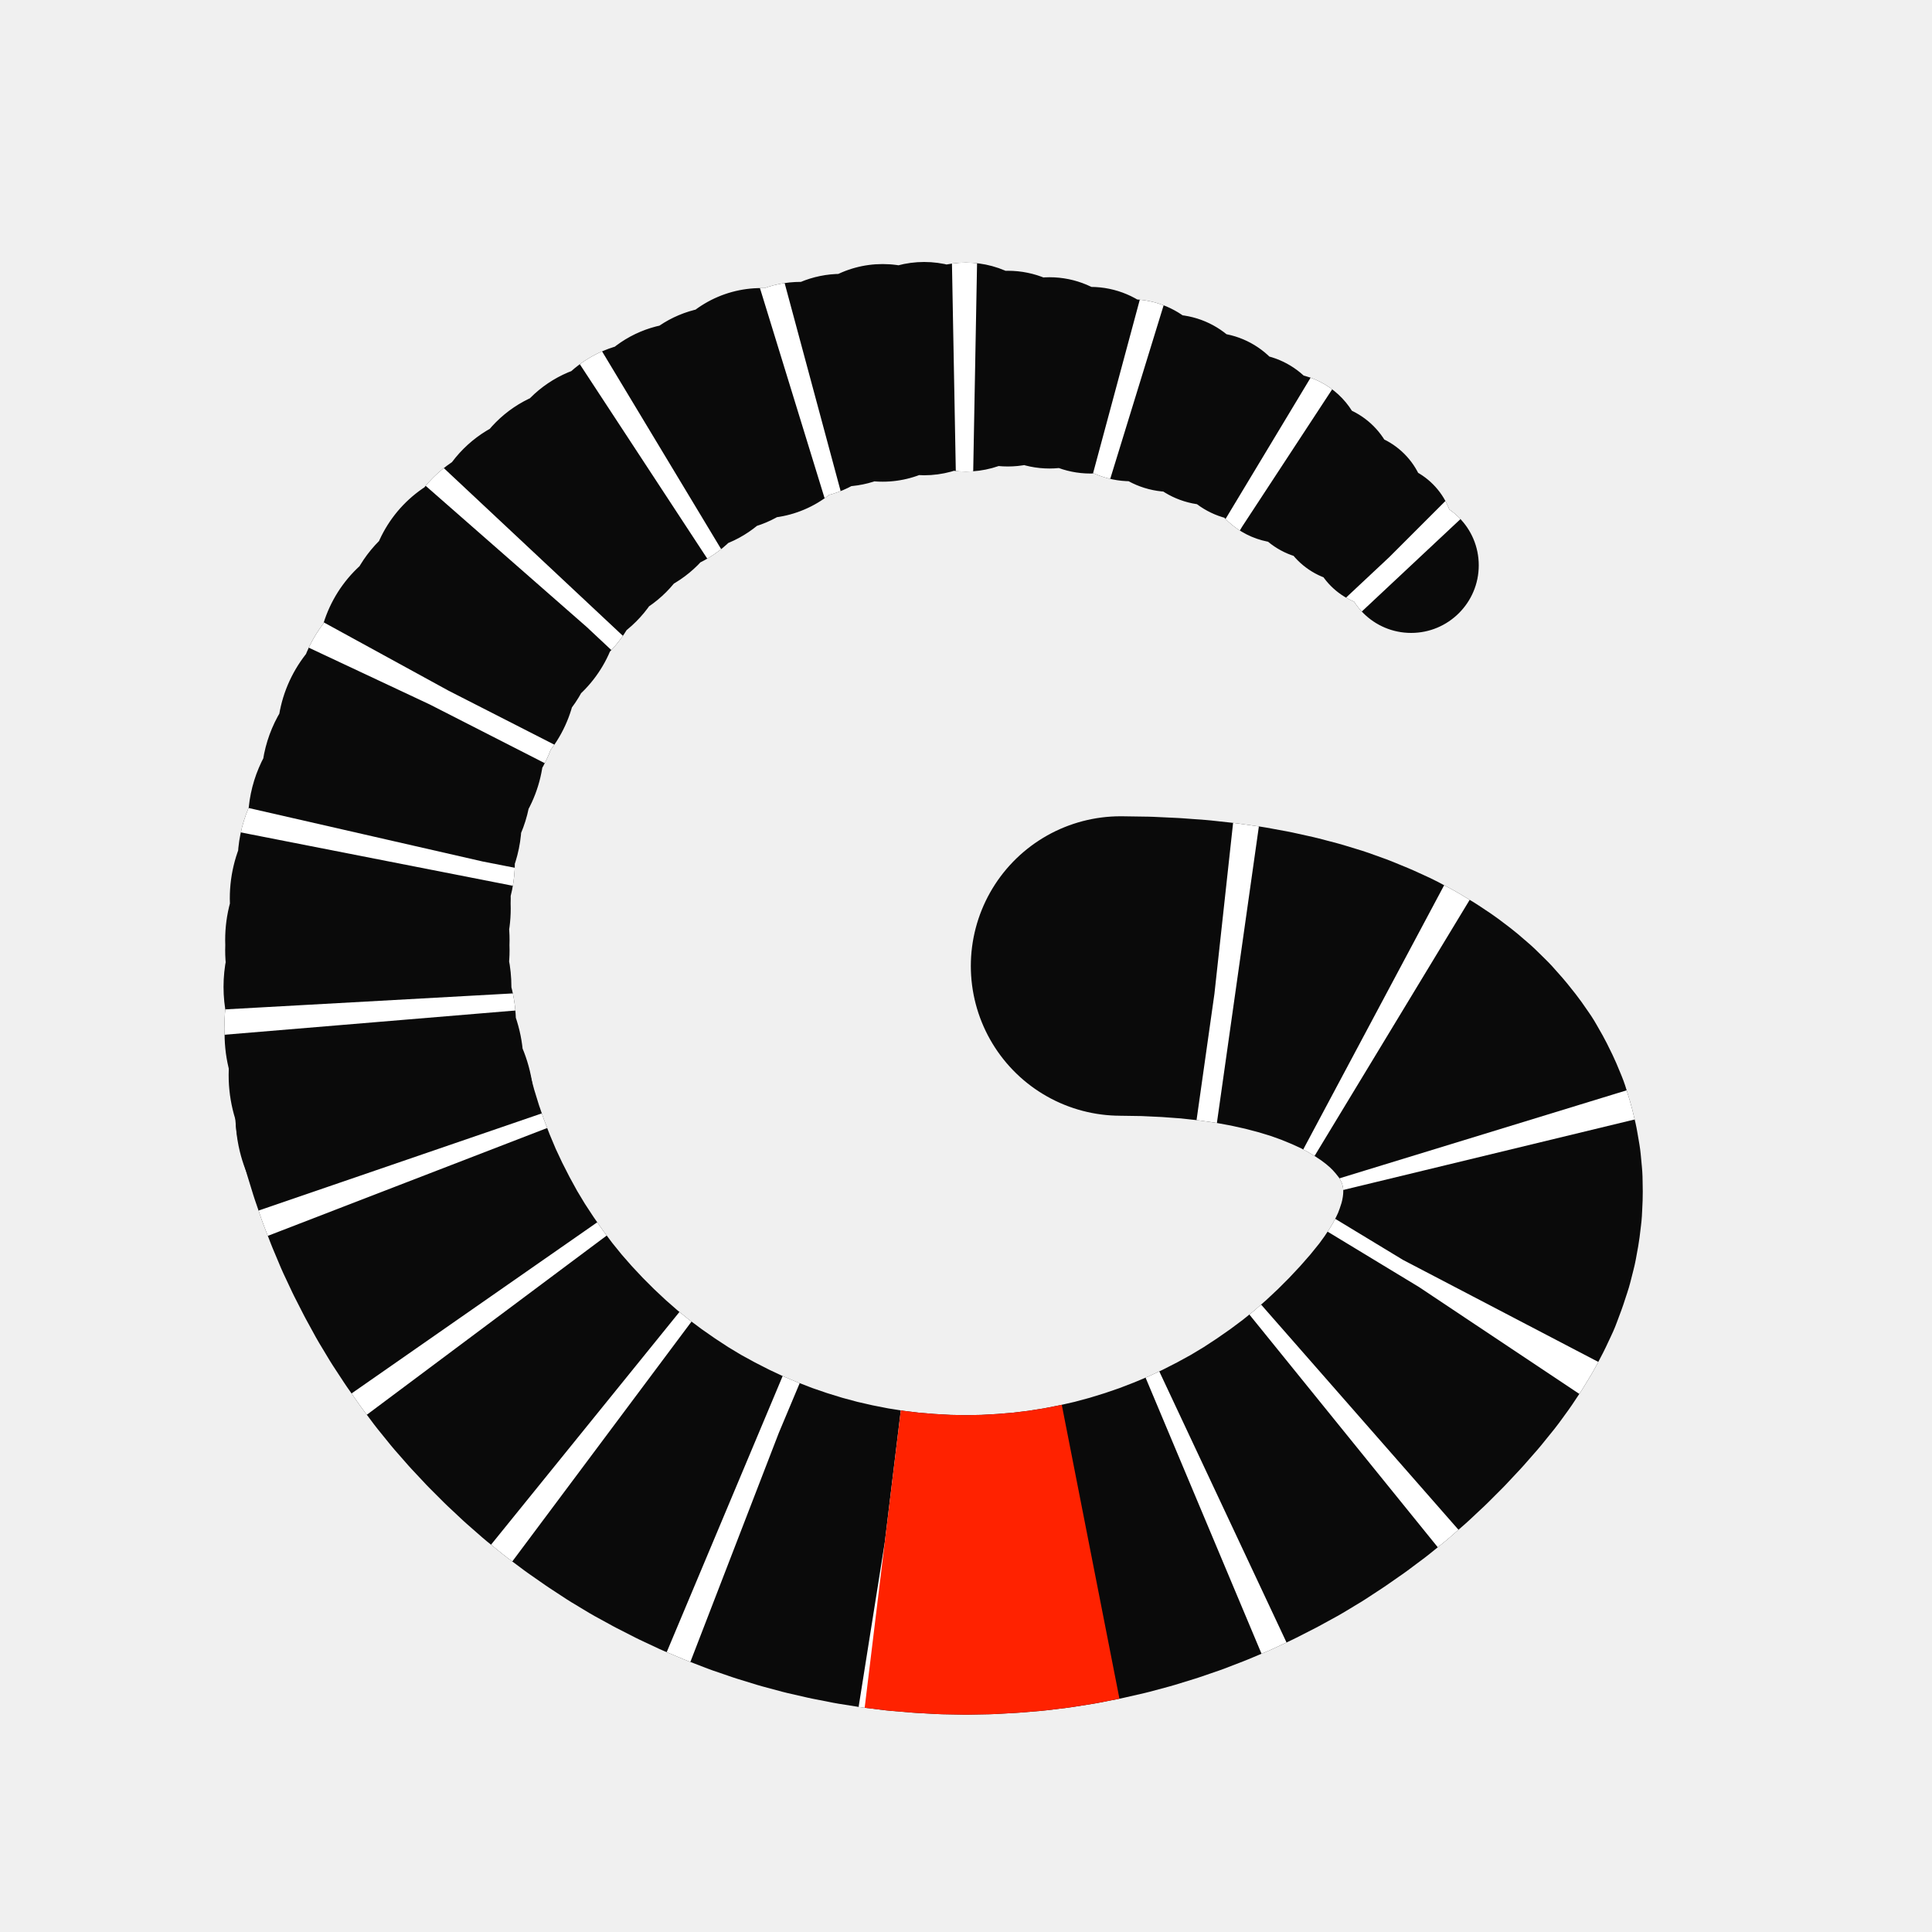
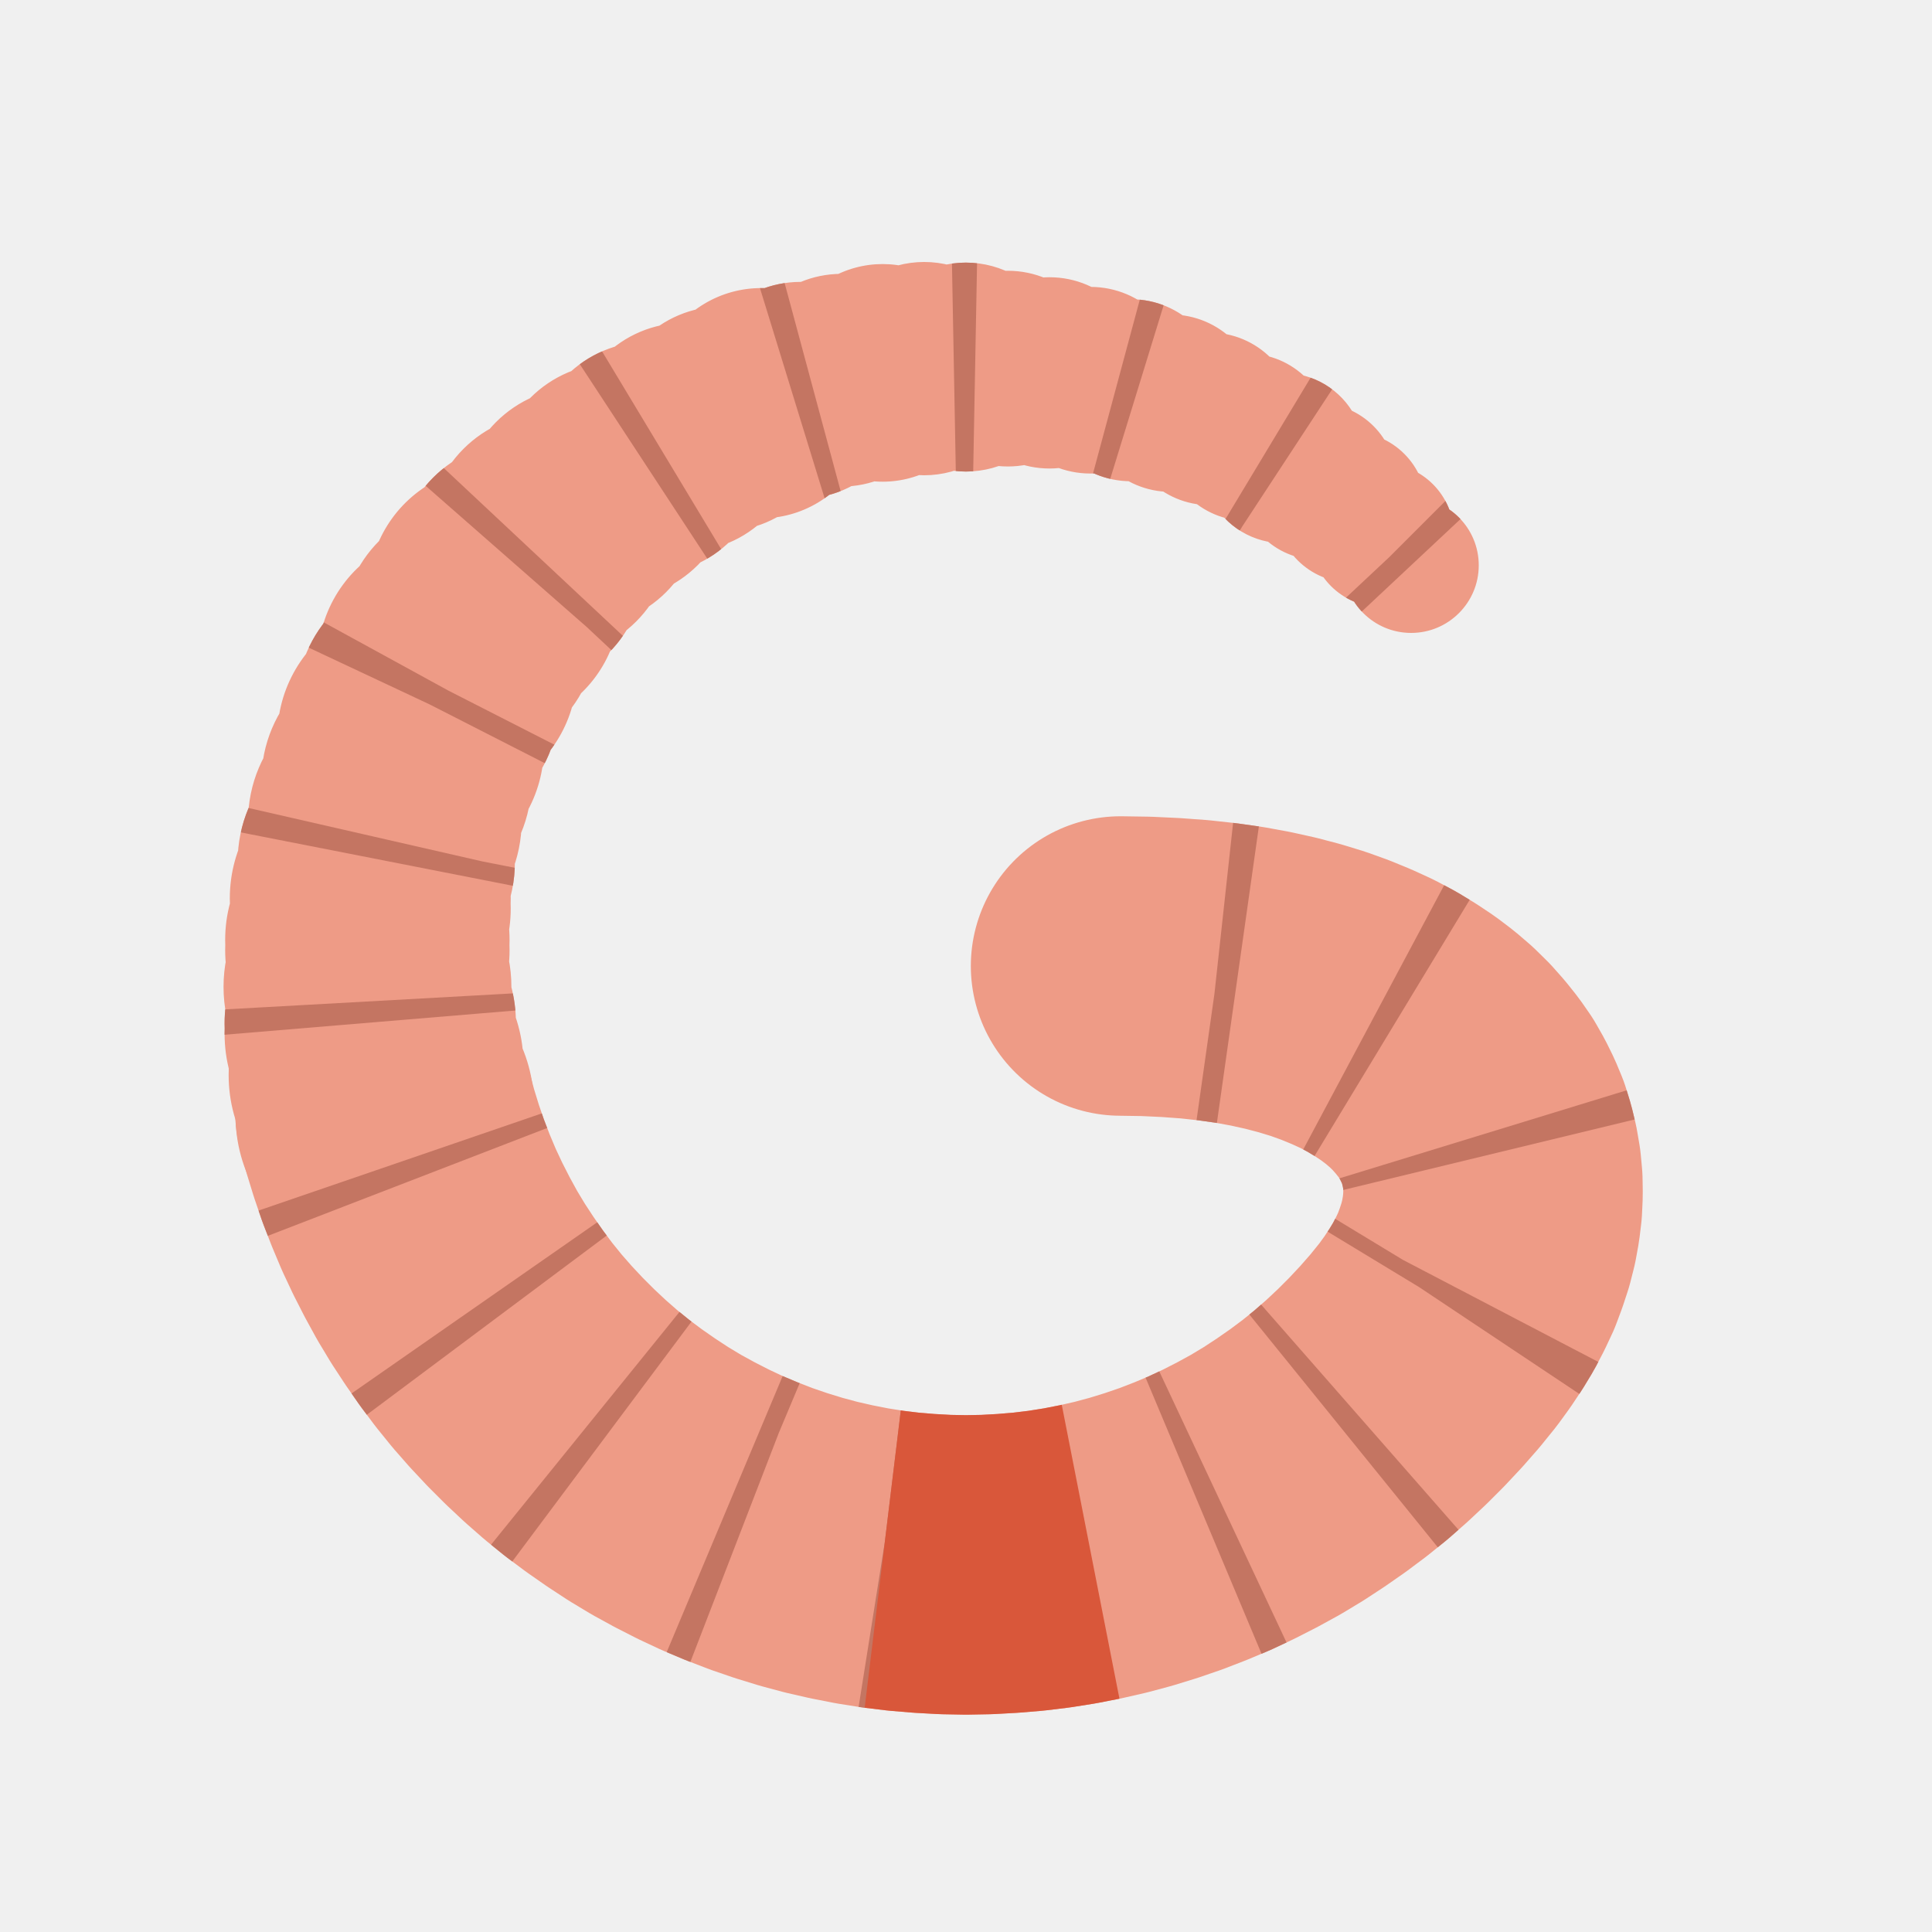
<svg xmlns="http://www.w3.org/2000/svg" width="100" height="100" viewBox="0 0 100 100" role="img" aria-label="Garry">
  <defs>
    <mask id="gm" maskUnits="userSpaceOnUse" x="0" y="0" width="100" height="100">
      <path d="M19.92 57.50L20.20 58.54L20.52 59.58L20.87 60.60L21.26 61.61L21.68 62.61L22.14 63.59L22.63 64.55L23.15 65.50L23.71 66.43L24.30 67.33L24.92 68.22L25.57 69.09L26.25 69.93L26.96 70.74L27.70 71.53L28.47 72.30L29.26 73.04L30.07 73.75L30.91 74.43L31.78 75.08L32.67 75.70L33.57 76.29L34.50 76.85L35.45 77.37L36.41 77.86L37.39 78.32L38.39 78.74L39.40 79.13L40.42 79.48L41.46 79.80L42.50 80.08L43.55 80.32L44.62 80.53L45.69 80.70L46.76 80.83L47.84 80.92L48.92 80.98L50.00 81.00L51.08 80.98L52.16 80.92L53.24 80.83L54.31 80.70L55.38 80.53L56.45 80.32L57.50 80.08L58.54 79.80L59.58 79.48L60.60 79.13L61.61 78.74L62.61 78.32L63.59 77.86L64.55 77.37L65.50 76.85L66.43 76.29L67.33 75.70L68.22 75.08L69.09 74.43L69.93 73.75L70.74 73.04L71.53 72.30L72.30 71.53L73.04 70.74L73.75 69.93L74.43 69.09L74.91 68.43L75.35 67.77L75.75 67.11L76.10 66.44L76.41 65.78L76.66 65.11L76.88 64.44L77.05 63.77L77.17 63.11L77.25 62.45L77.28 61.79L77.27 61.14L77.21 60.50L77.10 59.86L76.95 59.24L76.76 58.62L76.51 58.02L76.22 57.43L75.89 56.85L75.50 56.29L75.07 55.75L74.60 55.22L74.08 54.71L73.51 54.22L72.89 53.75L72.23 53.31L71.52 52.88L70.77 52.48L69.96 52.11L69.11 51.76L68.22 51.44L67.27 51.15L66.28 50.89L65.24 50.66L64.15 50.46L63.02 50.30L61.83 50.17L60.60 50.08L59.33 50.02L58.00 50.00" fill="none" stroke="#fff" stroke-width="15.5" stroke-linecap="round" stroke-linejoin="round" />
      <path d="M69.54 29.26a3.50 3.50 0 1 0 7.00 0a3.50 3.50 0 1 0 -7.00 0M67.80 27.70a3.73 3.73 0 1 0 7.46 0a3.73 3.73 0 1 0 -7.46 0M66.03 26.25a3.90 3.90 0 1 0 7.80 0a3.90 3.90 0 1 0 -7.80 0M64.17 24.92a4.05 4.05 0 1 0 8.11 0a4.05 4.05 0 1 0 -8.11 0M62.23 23.71a4.20 4.20 0 1 0 8.39 0a4.20 4.20 0 1 0 -8.39 0M60.22 22.63a4.33 4.33 0 1 0 8.66 0a4.33 4.33 0 1 0 -8.66 0M58.15 21.68a4.46 4.46 0 1 0 8.93 0a4.46 4.46 0 1 0 -8.93 0M56.01 20.87a4.59 4.59 0 1 0 9.18 0a4.59 4.59 0 1 0 -9.18 0M53.83 20.20a4.71 4.71 0 1 0 9.42 0a4.71 4.71 0 1 0 -9.42 0M51.61 19.68a4.83 4.83 0 1 0 9.66 0a4.83 4.83 0 1 0 -9.66 0M49.37 19.30a4.95 4.95 0 1 0 9.90 0a4.95 4.95 0 1 0 -9.90 0M47.10 19.08a5.06 5.06 0 1 0 10.13 0a5.06 5.06 0 1 0 -10.13 0M44.82 19.00a5.18 5.18 0 1 0 10.35 0a5.18 5.18 0 1 0 -10.35 0M42.55 19.08a5.29 5.29 0 1 0 10.57 0a5.29 5.29 0 1 0 -10.57 0M40.29 19.30a5.40 5.40 0 1 0 10.79 0a5.40 5.40 0 1 0 -10.79 0M38.05 19.68a5.50 5.50 0 1 0 11.01 0a5.50 5.50 0 1 0 -11.01 0M35.84 20.20a5.61 5.61 0 1 0 11.22 0a5.61 5.61 0 1 0 -11.22 0M33.68 20.87a5.72 5.72 0 1 0 11.43 0a5.72 5.72 0 1 0 -11.43 0M31.57 21.68a5.82 5.82 0 1 0 11.64 0a5.82 5.82 0 1 0 -11.64 0M29.52 22.63a5.92 5.92 0 1 0 11.84 0a5.92 5.92 0 1 0 -11.84 0M27.55 23.71a6.02 6.02 0 1 0 12.05 0a6.02 6.02 0 1 0 -12.05 0M25.66 24.92a6.12 6.12 0 1 0 12.25 0a6.12 6.12 0 1 0 -12.25 0M23.85 26.25a6.22 6.22 0 1 0 12.45 0a6.22 6.22 0 1 0 -12.45 0M22.14 27.70a6.32 6.32 0 1 0 12.64 0a6.32 6.32 0 1 0 -12.64 0M20.54 29.26a6.42 6.42 0 1 0 12.84 0a6.42 6.42 0 1 0 -12.84 0M19.06 30.91a6.52 6.52 0 1 0 13.03 0a6.52 6.52 0 1 0 -13.03 0M17.69 32.67a6.61 6.61 0 1 0 13.22 0a6.61 6.61 0 1 0 -13.22 0M16.45 34.50a6.71 6.71 0 1 0 13.41 0a6.71 6.71 0 1 0 -13.41 0M15.34 36.41a6.80 6.80 0 1 0 13.60 0a6.80 6.80 0 1 0 -13.60 0M14.36 38.39a6.90 6.90 0 1 0 13.79 0a6.90 6.90 0 1 0 -13.79 0M13.53 40.42a6.99 6.99 0 1 0 13.98 0a6.99 6.99 0 1 0 -13.98 0M12.84 42.50a7.08 7.08 0 1 0 14.16 0a7.08 7.08 0 1 0 -14.16 0M12.30 44.62a7.17 7.17 0 1 0 14.35 0a7.17 7.17 0 1 0 -14.35 0M11.90 46.76a7.27 7.27 0 1 0 14.53 0a7.27 7.27 0 1 0 -14.53 0M11.66 48.92a7.36 7.36 0 1 0 14.71 0a7.36 7.36 0 1 0 -14.71 0M11.57 51.08a7.45 7.45 0 1 0 14.90 0a7.45 7.45 0 1 0 -14.90 0M11.63 53.24a7.54 7.54 0 1 0 15.07 0a7.54 7.54 0 1 0 -15.07 0M11.84 55.38a7.63 7.63 0 1 0 15.25 0a7.63 7.63 0 1 0 -15.25 0M12.20 57.50a7.72 7.72 0 1 0 15.43 0a7.72 7.72 0 1 0 -15.43 0" fill="#fff" />
    </mask>
  </defs>
-   <path d="M19.92 57.50L20.20 58.54L20.52 59.58L20.87 60.60L21.26 61.61L21.68 62.61L22.14 63.59L22.63 64.55L23.15 65.50L23.71 66.43L24.30 67.33L24.92 68.22L25.57 69.09L26.25 69.93L26.96 70.74L27.70 71.53L28.47 72.30L29.26 73.04L30.07 73.75L30.91 74.43L31.78 75.08L32.67 75.70L33.57 76.29L34.50 76.85L35.45 77.37L36.41 77.86L37.39 78.32L38.39 78.74L39.40 79.13L40.42 79.48L41.46 79.80L42.50 80.08L43.55 80.32L44.62 80.53L45.69 80.70L46.76 80.83L47.84 80.92L48.92 80.98L50.00 81.00L51.08 80.98L52.16 80.92L53.24 80.83L54.31 80.70L55.38 80.53L56.45 80.32L57.50 80.08L58.54 79.80L59.58 79.48L60.60 79.13L61.61 78.74L62.61 78.32L63.59 77.86L64.55 77.37L65.50 76.85L66.43 76.29L67.33 75.70L68.22 75.08L69.09 74.43L69.93 73.75L70.74 73.04L71.53 72.30L72.30 71.53L73.04 70.74L73.75 69.93L74.43 69.09L74.91 68.43L75.35 67.77L75.75 67.11L76.10 66.44L76.41 65.78L76.66 65.11L76.88 64.44L77.05 63.77L77.17 63.11L77.25 62.45L77.28 61.79L77.27 61.14L77.21 60.50L77.10 59.86L76.95 59.24L76.76 58.62L76.51 58.02L76.22 57.43L75.89 56.85L75.50 56.29L75.07 55.75L74.60 55.22L74.08 54.71L73.51 54.22L72.89 53.75L72.23 53.31L71.52 52.88L70.77 52.48L69.96 52.11L69.11 51.76L68.22 51.44L67.27 51.15L66.28 50.89L65.24 50.66L64.15 50.46L63.02 50.30L61.83 50.17L60.60 50.08L59.33 50.02L58.00 50.00" fill="none" stroke="#0a0a0a" stroke-width="15.5" stroke-linecap="round" stroke-linejoin="round" />
-   <path d="M69.54 29.26a3.50 3.50 0 1 0 7.00 0a3.50 3.50 0 1 0 -7.00 0M67.80 27.70a3.73 3.73 0 1 0 7.46 0a3.73 3.73 0 1 0 -7.46 0M66.03 26.25a3.90 3.90 0 1 0 7.80 0a3.90 3.90 0 1 0 -7.80 0M64.17 24.92a4.05 4.05 0 1 0 8.11 0a4.05 4.05 0 1 0 -8.11 0M62.23 23.71a4.20 4.20 0 1 0 8.39 0a4.20 4.20 0 1 0 -8.39 0M60.22 22.63a4.33 4.33 0 1 0 8.66 0a4.33 4.33 0 1 0 -8.66 0M58.15 21.68a4.46 4.46 0 1 0 8.93 0a4.46 4.46 0 1 0 -8.93 0M56.01 20.87a4.59 4.59 0 1 0 9.18 0a4.59 4.59 0 1 0 -9.18 0M53.83 20.20a4.71 4.71 0 1 0 9.42 0a4.71 4.71 0 1 0 -9.42 0M51.61 19.68a4.83 4.83 0 1 0 9.66 0a4.83 4.83 0 1 0 -9.66 0M49.37 19.30a4.95 4.95 0 1 0 9.90 0a4.95 4.95 0 1 0 -9.90 0M47.10 19.08a5.06 5.06 0 1 0 10.13 0a5.06 5.06 0 1 0 -10.13 0M44.82 19.00a5.18 5.18 0 1 0 10.35 0a5.18 5.18 0 1 0 -10.35 0M42.55 19.08a5.29 5.29 0 1 0 10.57 0a5.29 5.29 0 1 0 -10.57 0M40.29 19.30a5.40 5.40 0 1 0 10.79 0a5.40 5.40 0 1 0 -10.79 0M38.05 19.68a5.50 5.50 0 1 0 11.01 0a5.50 5.50 0 1 0 -11.01 0M35.84 20.20a5.61 5.61 0 1 0 11.22 0a5.61 5.61 0 1 0 -11.22 0M33.68 20.87a5.72 5.72 0 1 0 11.43 0a5.72 5.72 0 1 0 -11.43 0M31.57 21.68a5.82 5.82 0 1 0 11.64 0a5.82 5.82 0 1 0 -11.64 0M29.52 22.63a5.92 5.92 0 1 0 11.84 0a5.92 5.92 0 1 0 -11.84 0M27.55 23.71a6.02 6.02 0 1 0 12.05 0a6.02 6.02 0 1 0 -12.05 0M25.66 24.92a6.12 6.12 0 1 0 12.25 0a6.12 6.12 0 1 0 -12.25 0M23.85 26.25a6.22 6.22 0 1 0 12.45 0a6.22 6.22 0 1 0 -12.45 0M22.14 27.70a6.32 6.32 0 1 0 12.64 0a6.32 6.32 0 1 0 -12.64 0M20.54 29.26a6.42 6.42 0 1 0 12.84 0a6.42 6.42 0 1 0 -12.84 0M19.06 30.91a6.52 6.52 0 1 0 13.03 0a6.52 6.52 0 1 0 -13.03 0M17.69 32.67a6.61 6.61 0 1 0 13.22 0a6.61 6.61 0 1 0 -13.22 0M16.45 34.50a6.71 6.71 0 1 0 13.41 0a6.71 6.71 0 1 0 -13.41 0M15.34 36.41a6.80 6.80 0 1 0 13.60 0a6.80 6.80 0 1 0 -13.60 0M14.36 38.39a6.90 6.90 0 1 0 13.79 0a6.90 6.90 0 1 0 -13.79 0M13.53 40.42a6.99 6.99 0 1 0 13.98 0a6.99 6.99 0 1 0 -13.98 0M12.84 42.50a7.08 7.08 0 1 0 14.16 0a7.08 7.08 0 1 0 -14.16 0M12.30 44.62a7.17 7.17 0 1 0 14.35 0a7.17 7.17 0 1 0 -14.35 0M11.90 46.76a7.27 7.27 0 1 0 14.53 0a7.27 7.27 0 1 0 -14.53 0M11.66 48.92a7.36 7.36 0 1 0 14.71 0a7.36 7.36 0 1 0 -14.71 0M11.57 51.08a7.45 7.45 0 1 0 14.90 0a7.45 7.45 0 1 0 -14.90 0M11.63 53.24a7.54 7.54 0 1 0 15.07 0a7.54 7.54 0 1 0 -15.07 0M11.84 55.38a7.63 7.63 0 1 0 15.25 0a7.63 7.63 0 1 0 -15.25 0M12.20 57.50a7.72 7.72 0 1 0 15.43 0a7.72 7.72 0 1 0 -15.43 0" fill="#0a0a0a" />
+   <path d="M19.92 57.50L20.20 58.54L20.52 59.58L20.87 60.60L21.26 61.61L21.68 62.61L22.14 63.59L22.63 64.55L23.15 65.50L23.71 66.43L24.30 67.33L24.92 68.22L25.57 69.09L26.25 69.93L26.96 70.74L27.70 71.53L28.47 72.30L29.26 73.04L30.07 73.75L30.91 74.43L31.78 75.08L32.67 75.70L33.57 76.29L34.50 76.85L35.45 77.37L36.41 77.86L37.39 78.32L38.39 78.74L39.40 79.13L40.42 79.48L41.46 79.80L42.50 80.08L43.55 80.32L44.62 80.53L45.69 80.70L46.76 80.83L47.84 80.92L48.92 80.98L50.00 81.00L51.08 80.98L52.16 80.92L53.24 80.83L54.31 80.70L55.38 80.53L56.45 80.32L57.50 80.08L58.54 79.80L59.58 79.48L60.60 79.13L61.61 78.74L62.61 78.32L63.59 77.86L64.55 77.37L65.50 76.85L66.43 76.29L67.33 75.70L68.22 75.08L69.09 74.43L69.93 73.75L70.74 73.04L71.53 72.30L72.30 71.53L73.04 70.74L73.75 69.93L74.43 69.09L74.91 68.43L75.35 67.77L75.75 67.11L76.10 66.44L76.41 65.78L76.66 65.11L76.88 64.44L77.05 63.77L77.17 63.11L77.25 62.45L77.28 61.79L77.27 61.14L77.21 60.50L77.10 59.86L76.95 59.24L76.76 58.62L76.51 58.02L76.22 57.43L75.89 56.85L75.50 56.29L75.07 55.75L74.60 55.22L74.08 54.71L73.51 54.22L72.89 53.75L72.23 53.31L71.52 52.88L70.77 52.48L69.96 52.11L69.11 51.76L68.22 51.44L67.27 51.15L66.28 50.89L65.24 50.66L64.15 50.46L63.02 50.30L61.83 50.17L60.60 50.08L59.33 50.02L58.00 50.00" fill="none" stroke="#ee9b86" stroke-width="15.5" stroke-linecap="round" stroke-linejoin="round" />
+   <path d="M69.54 29.26a3.50 3.50 0 1 0 7.00 0a3.50 3.50 0 1 0 -7.00 0M67.80 27.70a3.73 3.73 0 1 0 7.46 0a3.73 3.73 0 1 0 -7.46 0M66.03 26.25a3.90 3.90 0 1 0 7.80 0a3.90 3.90 0 1 0 -7.80 0M64.17 24.92a4.05 4.05 0 1 0 8.11 0a4.05 4.05 0 1 0 -8.11 0M62.23 23.71a4.20 4.20 0 1 0 8.39 0a4.20 4.20 0 1 0 -8.39 0M60.22 22.63a4.33 4.33 0 1 0 8.66 0a4.33 4.33 0 1 0 -8.66 0M58.15 21.68a4.46 4.46 0 1 0 8.93 0a4.46 4.46 0 1 0 -8.93 0M56.01 20.87a4.59 4.59 0 1 0 9.18 0a4.59 4.59 0 1 0 -9.18 0M53.83 20.20a4.71 4.71 0 1 0 9.42 0a4.71 4.71 0 1 0 -9.42 0M51.61 19.68a4.83 4.83 0 1 0 9.66 0a4.83 4.83 0 1 0 -9.66 0M49.37 19.30a4.95 4.95 0 1 0 9.90 0a4.95 4.95 0 1 0 -9.90 0M47.10 19.08a5.06 5.06 0 1 0 10.13 0a5.06 5.06 0 1 0 -10.13 0M44.82 19.00a5.18 5.18 0 1 0 10.35 0a5.18 5.18 0 1 0 -10.35 0M42.55 19.08a5.29 5.29 0 1 0 10.57 0a5.29 5.29 0 1 0 -10.57 0M40.29 19.30a5.40 5.40 0 1 0 10.79 0a5.40 5.40 0 1 0 -10.79 0M38.05 19.68a5.50 5.50 0 1 0 11.01 0a5.50 5.50 0 1 0 -11.01 0M35.84 20.20a5.61 5.61 0 1 0 11.22 0a5.61 5.61 0 1 0 -11.22 0M33.68 20.87a5.72 5.72 0 1 0 11.43 0a5.72 5.72 0 1 0 -11.43 0M31.57 21.68a5.82 5.82 0 1 0 11.64 0a5.82 5.82 0 1 0 -11.64 0M29.52 22.63a5.92 5.92 0 1 0 11.84 0a5.92 5.92 0 1 0 -11.84 0M27.55 23.71a6.02 6.02 0 1 0 12.05 0a6.02 6.02 0 1 0 -12.05 0M25.66 24.92a6.12 6.12 0 1 0 12.25 0a6.12 6.12 0 1 0 -12.25 0M23.85 26.25a6.22 6.22 0 1 0 12.45 0a6.22 6.22 0 1 0 -12.45 0M22.14 27.70a6.32 6.32 0 1 0 12.64 0a6.32 6.32 0 1 0 -12.64 0M20.54 29.26a6.42 6.42 0 1 0 12.84 0a6.42 6.42 0 1 0 -12.84 0M19.06 30.91a6.52 6.52 0 1 0 13.03 0a6.52 6.52 0 1 0 -13.03 0M17.69 32.67a6.61 6.61 0 1 0 13.22 0a6.61 6.61 0 1 0 -13.22 0M16.45 34.50a6.71 6.71 0 1 0 13.41 0a6.71 6.71 0 1 0 -13.41 0M15.34 36.41a6.80 6.80 0 1 0 13.60 0a6.80 6.80 0 1 0 -13.60 0M14.36 38.39a6.90 6.90 0 1 0 13.79 0a6.90 6.90 0 1 0 -13.79 0M13.53 40.42a6.99 6.99 0 1 0 13.98 0a6.99 6.99 0 1 0 -13.98 0M12.84 42.50a7.08 7.08 0 1 0 14.16 0a7.08 7.08 0 1 0 -14.16 0M12.30 44.62a7.17 7.17 0 1 0 14.35 0a7.17 7.17 0 1 0 -14.35 0M11.90 46.76a7.27 7.27 0 1 0 14.53 0a7.27 7.27 0 1 0 -14.53 0M11.66 48.92a7.36 7.36 0 1 0 14.71 0a7.36 7.36 0 1 0 -14.71 0M11.57 51.08a7.45 7.45 0 1 0 14.90 0a7.45 7.45 0 1 0 -14.90 0M11.63 53.24a7.54 7.54 0 1 0 15.07 0a7.54 7.54 0 1 0 -15.07 0M11.84 55.38a7.63 7.63 0 1 0 15.25 0a7.63 7.63 0 1 0 -15.25 0M12.20 57.50a7.72 7.72 0 1 0 15.43 0a7.72 7.72 0 1 0 -15.43 0" fill="#ee9b86" />
  <g mask="url(#gm)">
-     <path d="M73.04 29.26L72.30 28.47L71.53 27.70L70.74 26.96L69.93 26.25L69.09 25.57L68.22 24.92L67.33 24.30L66.43 23.71L65.50 23.15L64.55 22.63L63.59 22.14L62.61 21.68L61.61 21.26L60.60 20.87L59.58 20.52L58.54 20.20L57.50 19.92L56.45 19.68L55.38 19.47L54.31 19.30L53.24 19.17L52.16 19.08L51.08 19.02L50.00 19.00L48.92 19.02L47.84 19.08L46.76 19.17L45.69 19.30L44.62 19.47L43.55 19.68L42.50 19.92L41.46 20.20L40.42 20.52L39.40 20.87L38.39 21.26L37.39 21.68L36.41 22.14L35.45 22.63L34.50 23.15L33.57 23.71L32.67 24.30L31.78 24.92L30.91 25.57L30.07 26.25L29.26 26.96L28.47 27.70L27.70 28.47L26.96 29.26L26.25 30.07L25.57 30.91L24.92 31.78L24.30 32.67L23.71 33.57L23.15 34.50L22.63 35.45L22.14 36.41L21.68 37.39L21.26 38.39L20.87 39.40L20.52 40.42L20.20 41.46L19.92 42.50L19.68 43.55L19.47 44.62L19.30 45.69L19.17 46.76L19.08 47.84L19.02 48.92L19.00 50.00L19.02 51.08L19.08 52.16L19.17 53.24L19.30 54.31L19.47 55.38L19.68 56.45L19.92 57.50L20.20 58.54L20.52 59.58L20.87 60.60L21.26 61.61L21.68 62.61L22.14 63.59L22.63 64.55L23.15 65.50L23.71 66.43L24.30 67.33L24.92 68.22L25.57 69.09L26.25 69.93L26.96 70.74L27.70 71.53L28.47 72.30L29.26 73.04L30.07 73.75L30.91 74.43L31.78 75.08L32.67 75.70L33.57 76.29L34.50 76.85L35.45 77.37L36.41 77.86L37.39 78.32L38.39 78.74L39.40 79.13L40.42 79.48L41.46 79.80L42.50 80.08L43.55 80.32L44.62 80.53L45.69 80.70L46.76 80.83L47.84 80.92L48.92 80.98L50.00 81.00L51.08 80.98L52.16 80.92L53.24 80.83L54.31 80.70L55.38 80.53L56.45 80.32L57.50 80.08L58.54 79.80L59.58 79.48L60.60 79.13L61.61 78.74L62.61 78.32L63.59 77.86L64.55 77.37L65.50 76.85L66.43 76.29L67.33 75.70L68.22 75.08L69.09 74.43L69.93 73.75L70.74 73.04L71.53 72.30L72.30 71.53L73.04 70.74L73.75 69.93L74.43 69.09L74.91 68.43L75.35 67.77L75.75 67.11L76.10 66.44L76.41 65.78L76.66 65.11L76.88 64.44L77.05 63.77L77.17 63.11L77.25 62.45L77.28 61.79L77.27 61.14L77.21 60.50L77.10 59.86L76.95 59.24L76.76 58.62L76.51 58.02L76.22 57.43L75.89 56.85L75.50 56.29L75.07 55.75L74.60 55.22L74.08 54.71L73.51 54.22L72.89 53.75L72.23 53.31L71.52 52.88L70.77 52.48L69.96 52.11L69.11 51.76L68.22 51.44L67.27 51.15L66.28 50.89L65.24 50.66L64.15 50.46L63.02 50.30L61.83 50.17L60.60 50.08L59.33 50.02L58.00 50.00" fill="none" stroke="#ffffff" stroke-width="22" stroke-dasharray="1.1 7.4" />
-     <path d="M45.69 80.70L46.76 80.83L47.84 80.92L48.92 80.98L50.00 81.00L51.08 80.98L52.16 80.92L53.24 80.83L54.31 80.70L55.38 80.53L56.45 80.32" fill="none" stroke="#ff2200" stroke-width="22" />
+     <path d="M73.04 29.26L72.30 28.47L71.53 27.70L70.74 26.96L69.93 26.25L69.09 25.57L68.22 24.92L67.33 24.30L66.43 23.71L65.50 23.15L64.55 22.63L63.59 22.14L62.61 21.68L61.61 21.26L60.60 20.87L59.58 20.52L58.54 20.20L57.50 19.92L56.45 19.68L55.38 19.47L54.31 19.30L53.24 19.17L52.16 19.08L51.08 19.02L50.00 19.00L48.92 19.02L47.84 19.08L46.76 19.17L45.69 19.30L44.62 19.47L43.55 19.68L42.50 19.92L41.46 20.20L40.42 20.52L39.40 20.87L38.39 21.26L37.39 21.68L36.41 22.14L35.45 22.63L34.50 23.15L33.57 23.71L32.67 24.30L31.78 24.92L30.91 25.57L30.07 26.25L29.26 26.96L28.47 27.70L27.70 28.47L26.96 29.26L26.25 30.07L25.57 30.91L24.92 31.78L24.30 32.67L23.71 33.57L23.15 34.50L22.63 35.45L22.14 36.41L21.68 37.39L21.26 38.39L20.87 39.40L20.52 40.42L20.20 41.46L19.92 42.50L19.68 43.55L19.47 44.62L19.30 45.69L19.17 46.76L19.08 47.84L19.02 48.92L19.00 50.00L19.02 51.08L19.08 52.16L19.17 53.24L19.30 54.31L19.47 55.38L19.68 56.45L19.92 57.50L20.20 58.54L20.52 59.58L20.87 60.60L21.26 61.61L21.68 62.61L22.14 63.59L22.63 64.55L23.15 65.50L23.71 66.43L24.30 67.33L24.92 68.22L25.57 69.09L26.25 69.93L26.96 70.74L27.70 71.53L28.47 72.30L29.26 73.04L30.07 73.75L30.91 74.43L31.78 75.08L32.67 75.70L33.57 76.29L34.50 76.85L35.45 77.37L36.41 77.86L37.39 78.32L38.39 78.74L39.40 79.13L40.42 79.48L41.46 79.80L42.50 80.08L43.55 80.32L44.62 80.53L45.69 80.70L46.76 80.83L47.84 80.92L48.92 80.98L50.00 81.00L51.08 80.98L52.16 80.92L53.24 80.83L54.31 80.70L55.38 80.53L56.45 80.32L57.50 80.08L58.54 79.80L59.58 79.48L60.60 79.13L61.61 78.74L62.61 78.32L63.59 77.86L64.55 77.37L65.50 76.85L66.43 76.29L67.33 75.70L68.22 75.08L69.09 74.43L69.93 73.75L70.74 73.04L71.53 72.30L72.30 71.53L73.04 70.74L73.75 69.93L74.43 69.09L74.91 68.43L75.35 67.77L75.75 67.11L76.10 66.44L76.41 65.78L76.66 65.11L76.88 64.44L77.05 63.77L77.17 63.11L77.25 62.45L77.28 61.79L77.27 61.14L77.21 60.50L77.10 59.86L76.95 59.24L76.76 58.62L76.51 58.02L76.22 57.43L75.89 56.85L75.50 56.29L75.07 55.75L74.60 55.22L74.08 54.71L73.51 54.22L72.89 53.75L72.23 53.31L71.52 52.88L70.77 52.48L69.96 52.11L69.11 51.76L68.22 51.44L67.27 51.15L66.28 50.89L65.24 50.66L64.15 50.46L63.02 50.30L61.83 50.17L60.60 50.08L59.33 50.02L58.00 50.00" fill="none" stroke="#c47562" stroke-width="22" stroke-dasharray="1.1 7.4" />
+     <path d="M45.69 80.70L46.76 80.83L47.84 80.92L48.92 80.98L50.00 81.00L51.08 80.98L52.16 80.92L53.24 80.83L54.31 80.70L55.38 80.53L56.45 80.32" fill="none" stroke="#d9573a" stroke-width="22" />
  </g>
</svg>
